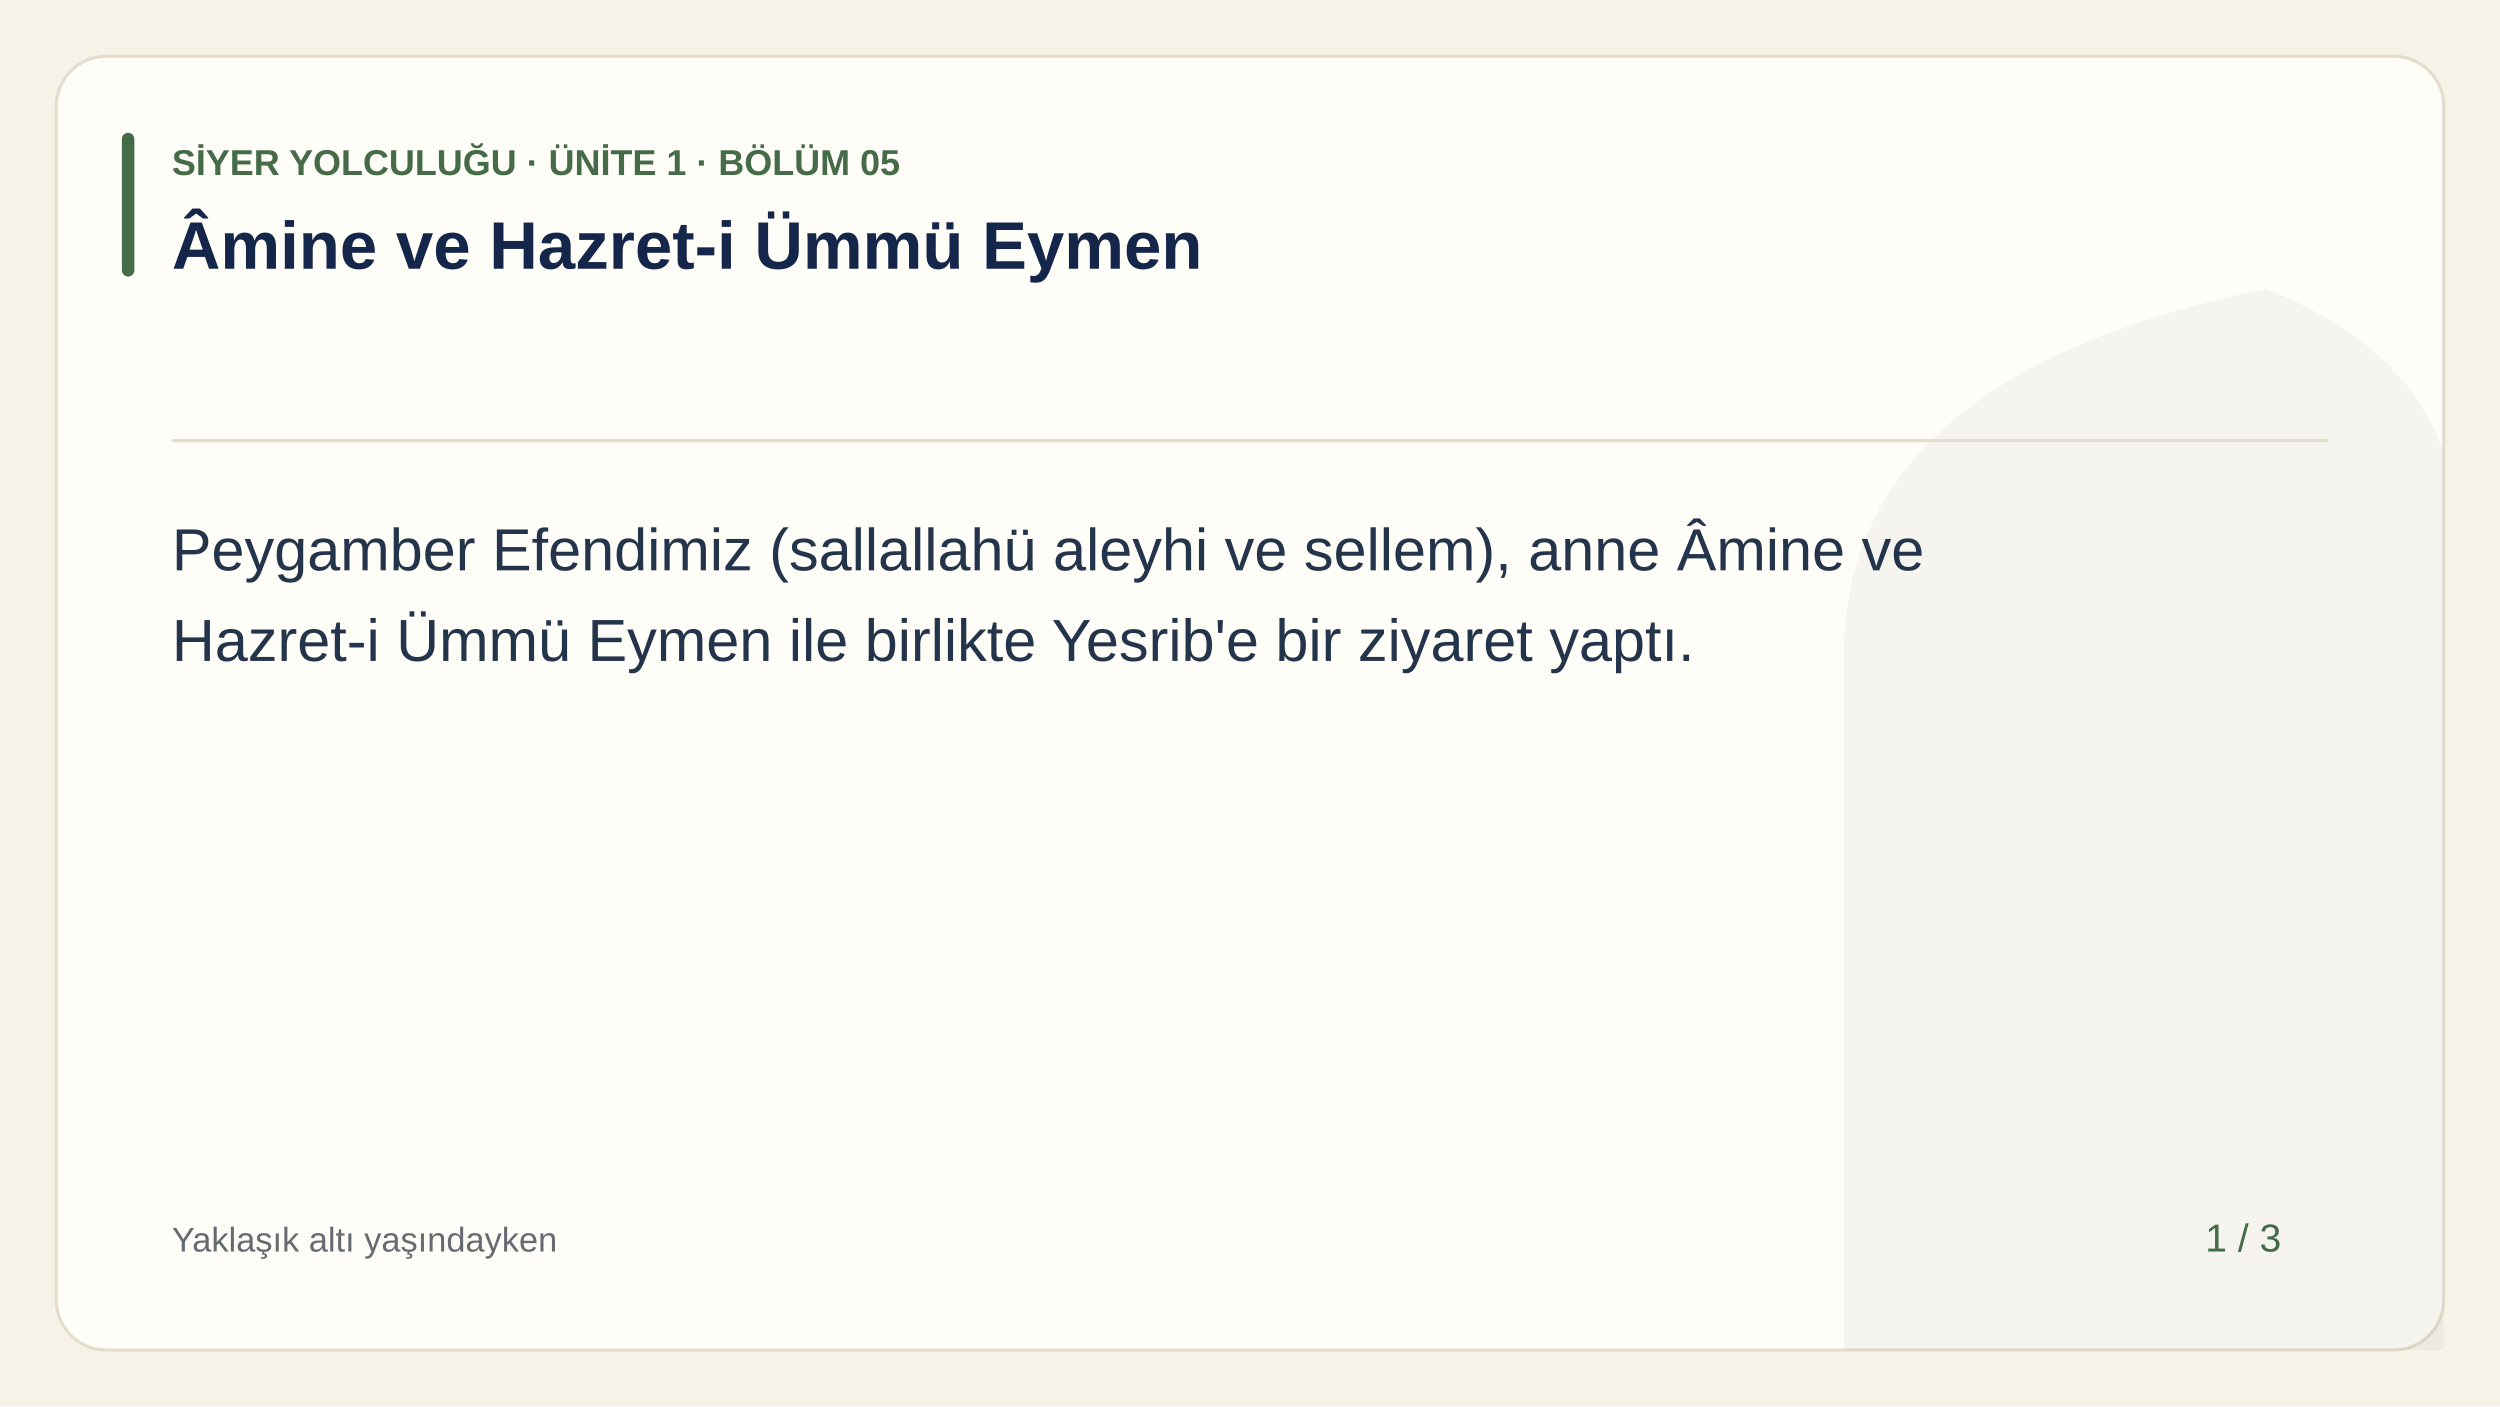
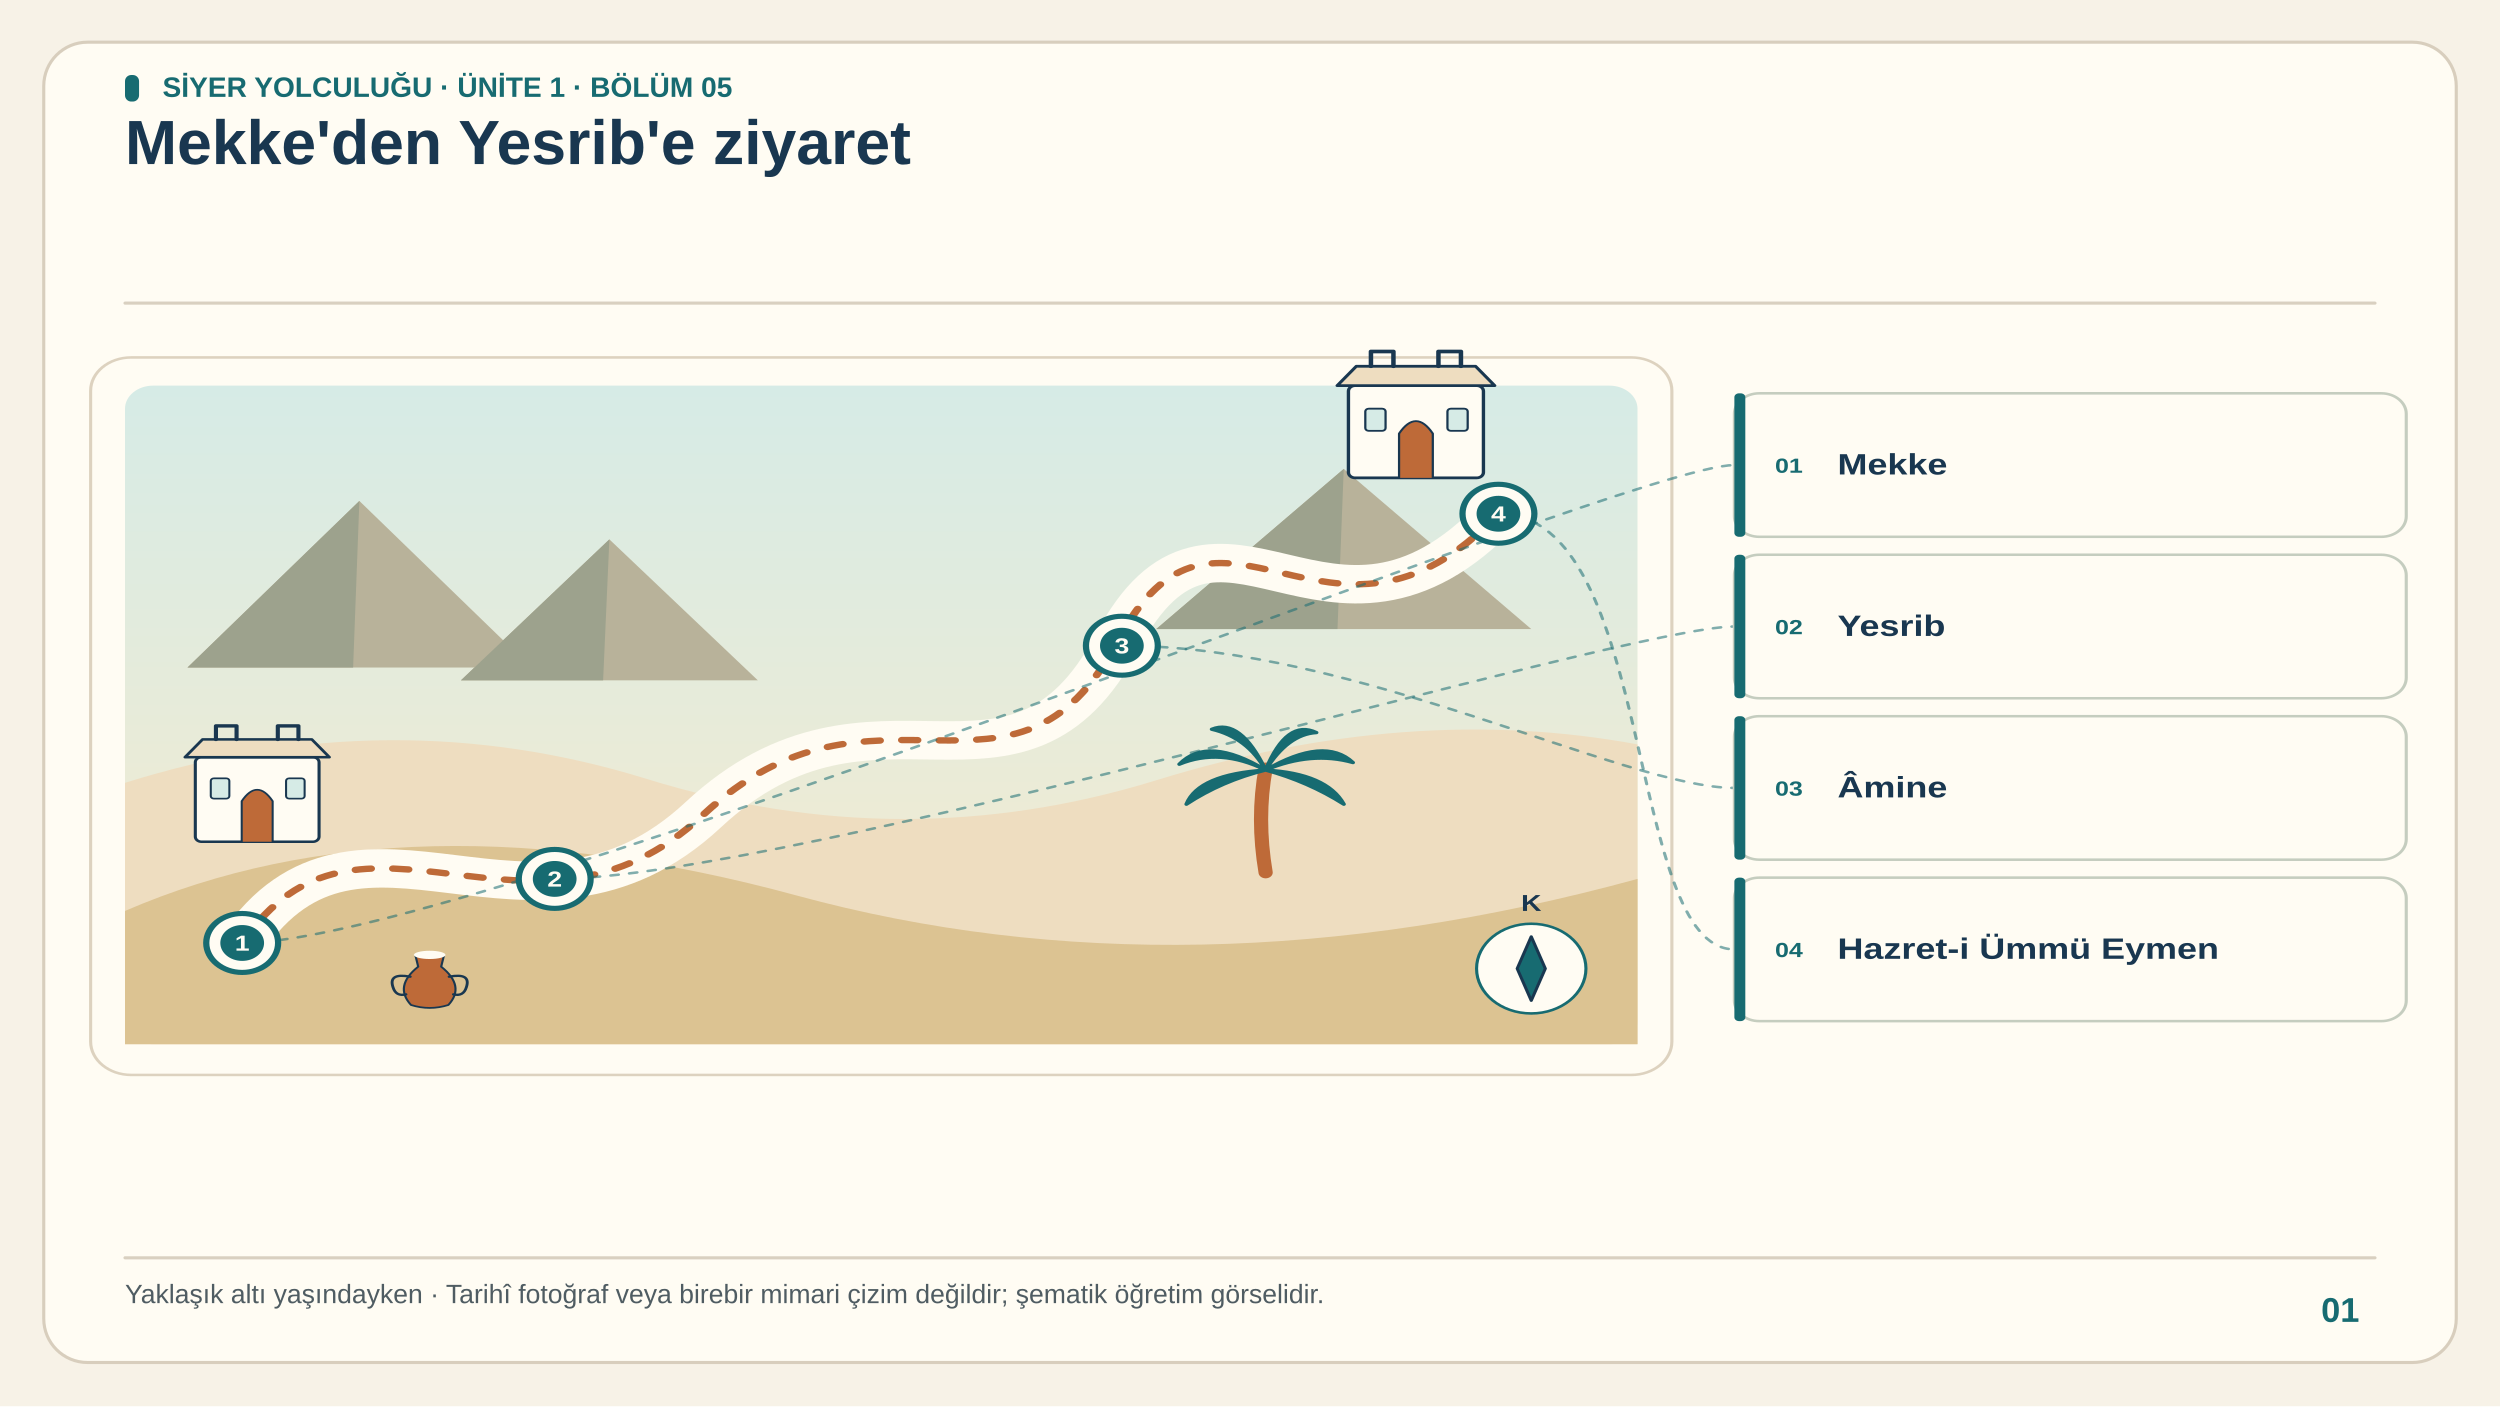
- <svg xmlns="http://www.w3.org/2000/svg" width="1600" height="900" viewBox="0 0 1600 900" role="img" aria-labelledby="title desc">
-   <rect width="1600" height="900" fill="#f7f2e8" />
-   <rect x="36" y="36" width="1528" height="828" rx="32" fill="#fffdf7" stroke="#e5ddcc" stroke-width="2" />
-   <path d="M1180 864V420Q1180 240 1450 185Q1540 220 1564 290V864" fill="#14264a" opacity=".045" />
-   <rect x="78" y="85" width="8" height="92" rx="4" fill="#456b49" />
-   <text x="110" y="112" fill="#456b49" font-family="Arial,sans-serif" font-size="23" font-weight="700">SİYER YOLCULUĞU · ÜNİTE 1 · BÖLÜM 05</text>
-   <text x="110" y="172" fill="#14264a" font-family="Arial,sans-serif" font-size="43" font-weight="700">Âmine ve Hazret-i Ümmü Eymen</text>
-   <line x1="110" y1="282" x2="1490" y2="282" stroke="#e5ddcc" stroke-width="2" />
-   <text x="110" y="365" fill="#24344b" font-family="Arial,sans-serif" font-size="38">Peygamber Efendimiz (sallallahü aleyhi ve sellem), anne Âmine ve</text>
-   <text x="110" y="423" fill="#24344b" font-family="Arial,sans-serif" font-size="38">Hazret-i Ümmü Eymen ile birlikte Yesrib'e bir ziyaret yaptı.</text>
-   <text x="110" y="801" fill="#656b70" font-family="Arial,sans-serif" font-size="22">Yaklaşık altı yaşındayken</text>
-   <text x="1460" y="801" text-anchor="end" fill="#456b49" font-family="Arial,sans-serif" font-size="25">1 / 3</text>
+ <svg xmlns="http://www.w3.org/2000/svg" width="1600" height="900" viewBox="0 0 1600 900" role="img" aria-labelledby="f5_0title f5_0desc">
+   <defs>
+     <linearGradient id="f5_0sky" x1="0" y1="0" x2="0" y2="1">
+       <stop stop-color="#D6EBE6" />
+       <stop offset="1" stop-color="#F8EBCD" />
+     </linearGradient>
+     <linearGradient id="f5_0wood">
+       <stop stop-color="#C79560" />
+       <stop offset="1" stop-color="#E2BE80" />
+     </linearGradient>
+     <filter id="f5_0shadow" x="-15%" y="-15%" width="130%" height="140%">
+       <feDropShadow dx="0" dy="6" stdDeviation="7" flood-color="#193750" flood-opacity=".12" />
+     </filter>
+   </defs>
+   <rect x="0" y="0" width="1600" height="900" rx="0" fill="#F7F2E7" stroke="none" stroke-width="1" />
+   <rect x="28" y="27" width="1544" height="845" rx="28" fill="#FFFCF3" stroke="#D8CEBD" stroke-width="2" />
+   <rect x="80" y="48" width="9" height="17" rx="4" fill="#176B71" stroke="none" stroke-width="1" />
+   <text x="104" y="62" font-family="Arial, sans-serif" font-size="18" fill="#176B71" font-weight="700" text-anchor="start">SİYER YOLCULUĞU · ÜNİTE 1 · BÖLÜM 05</text>
+   <text x="80" y="105" font-family="Arial, sans-serif" font-size="40" fill="#193750" font-weight="700" text-anchor="start">Mekke'den Yesrib'e ziyaret</text>
+   <path d="M80 194 H1520" fill="none" stroke="#D9D0C0" stroke-width="2" stroke-linecap="round" stroke-linejoin="round" />
+   <g transform="translate(0 50) scale(1 .82)">
+     <rect x="58" y="218" width="1012" height="560" rx="26" fill="#FFFCF3" stroke="#DDD2BF" stroke-width="2" />
+     <rect x="80" y="240" width="968" height="514" rx="18" fill="url(#f5_0sky)" stroke="none" stroke-width="1" />
+     <path d="M80 550 Q250 485 414 547 T740 548 T1048 520 V754 H80 Z" fill="#EEDDC0" stroke="none" stroke-width="0" stroke-linecap="round" stroke-linejoin="round" />
+     <path d="M80 650 Q260 555 510 638 T1048 625 V754 H80 Z" fill="#DCC392" stroke="none" stroke-width="0" stroke-linecap="round" stroke-linejoin="round" />
+     <path d="M120 460 L230 330 L340 460 Z" fill="#B8B29A" stroke="none" stroke-width="0" stroke-linecap="round" stroke-linejoin="round" />
+     <path d="M120 460 L230 330 L226 460 Z" fill="#9DA28D" stroke="none" stroke-width="0" stroke-linecap="round" stroke-linejoin="round" />
+     <path d="M295 470 L390 360 L485 470 Z" fill="#B8B29A" stroke="none" stroke-width="0" stroke-linecap="round" stroke-linejoin="round" />
+     <path d="M295 470 L390 360 L386 470 Z" fill="#9DA28D" stroke="none" stroke-width="0" stroke-linecap="round" stroke-linejoin="round" />
+     <path d="M740 430 L860 305 L980 430 Z" fill="#B8B29A" stroke="none" stroke-width="0" stroke-linecap="round" stroke-linejoin="round" />
+     <path d="M740 430 L860 305 L856 430 Z" fill="#9DA28D" stroke="none" stroke-width="0" stroke-linecap="round" stroke-linejoin="round" />
+     <path d="M155 675 C230 540 340 700 450 575 S650 590 715 440 S850 480 959 340" fill="none" stroke="#FFFCF3" stroke-width="30" stroke-linecap="round" stroke-linejoin="round" />
+     <path d="M155 675 C230 540 340 700 450 575 S650 590 715 440 S850 480 959 340" fill="none" stroke="#BE6A38" stroke-width="5" stroke-linecap="round" stroke-linejoin="round" stroke-dasharray="10 14" />
+     <circle cx="155" cy="675" r="20" fill="#FFFCF3" stroke="#176B71" stroke-width="4" />
+     <text x="155" y="682" font-family="Arial, sans-serif" font-size="20" fill="#193750" font-weight="700" text-anchor="middle">1</text>
+     <circle cx="355" cy="625" r="20" fill="#FFFCF3" stroke="#176B71" stroke-width="4" />
+     <text x="355" y="632" font-family="Arial, sans-serif" font-size="20" fill="#193750" font-weight="700" text-anchor="middle">2</text>
+     <circle cx="718" cy="443" r="20" fill="#FFFCF3" stroke="#176B71" stroke-width="4" />
+     <text x="718" y="450" font-family="Arial, sans-serif" font-size="20" fill="#193750" font-weight="700" text-anchor="middle">3</text>
+     <circle cx="959" cy="340" r="20" fill="#FFFCF3" stroke="#176B71" stroke-width="4" />
+     <text x="959" y="347" font-family="Arial, sans-serif" font-size="20" fill="#193750" font-weight="700" text-anchor="middle">4</text>
+     <g transform="translate(125 530) scale(0.66)">
+       <rect x="0" y="0" width="120" height="100" rx="6" fill="#FFFCF3" stroke="#193750" stroke-width="3" />
+       <path d="M-10 0 H130 L113 -21 H7 Z" fill="#EEDDC0" stroke="#193750" stroke-width="3" stroke-linecap="round" stroke-linejoin="round" />
+       <path d="M45 100 V52 Q60 25 75 52 V100" fill="#BE6A38" stroke="#193750" stroke-width="2" stroke-linecap="round" stroke-linejoin="round" />
+       <rect x="15" y="25" width="18" height="24" rx="3" fill="#D6EBE6" stroke="#193750" stroke-width="2" />
+       <rect x="88" y="25" width="18" height="24" rx="3" fill="#D6EBE6" stroke="#193750" stroke-width="2" />
+       <path d="M20 -21 V-37 H40 V-21 M80 -21 V-37 H100 V-21" fill="none" stroke="#193750" stroke-width="4" stroke-linecap="round" stroke-linejoin="round" />
+     </g>
+     <g transform="translate(863 240) scale(0.72)">
+       <rect x="0" y="0" width="120" height="100" rx="6" fill="#FFFCF3" stroke="#193750" stroke-width="3" />
+       <path d="M-10 0 H130 L113 -21 H7 Z" fill="#EEDDC0" stroke="#193750" stroke-width="3" stroke-linecap="round" stroke-linejoin="round" />
+       <path d="M45 100 V52 Q60 25 75 52 V100" fill="#BE6A38" stroke="#193750" stroke-width="2" stroke-linecap="round" stroke-linejoin="round" />
+       <rect x="15" y="25" width="18" height="24" rx="3" fill="#D6EBE6" stroke="#193750" stroke-width="2" />
+       <rect x="88" y="25" width="18" height="24" rx="3" fill="#D6EBE6" stroke="#193750" stroke-width="2" />
+       <path d="M20 -21 V-37 H40 V-21 M80 -21 V-37 H100 V-21" fill="none" stroke="#193750" stroke-width="4" stroke-linecap="round" stroke-linejoin="round" />
+     </g>
+     <g transform="translate(810 620) scale(0.65)">
+       <path d="M0 0 Q-9 -65 0 -125" fill="none" stroke="#BE6A38" stroke-width="14" stroke-linecap="round" stroke-linejoin="round" />
+       <path d="M0 -123 Q-57 -165 -85 -130 Q-45 -150 0 -123 M0 -123 Q58 -164 86 -132 Q45 -146 0 -123 M0 -123 Q-25 -186 -53 -172 Q-18 -162 0 -123 M0 -123 Q21 -185 50 -168 Q22 -166 0 -123 M0 -123 Q-66 -118 -78 -82 Q-43 -110 0 -123 M0 -123 Q60 -119 77 -82 Q42 -109 0 -123" fill="#176B71" stroke="#176B71" stroke-width="4" stroke-linecap="round" stroke-linejoin="round" />
+     </g>
+     <g transform="translate(275 705) scale(0.46)">
+       <path d="M-20 -45 H20 L16 -25 Q50 8 26 40 Q0 50 -26 40 Q-50 8 -16 -25 Z" fill="#BE6A38" stroke="#193750" stroke-width="3" stroke-linecap="round" stroke-linejoin="round" />
+       <ellipse cx="0" cy="-45" rx="22" ry="7" fill="#FFFCF3" />
+       <path d="M-27 -8 Q-58 -15 -51 10 Q-47 26 -33 22 M27 -8 Q58 -15 51 10 Q47 26 33 22" fill="none" stroke="#193750" stroke-width="4" stroke-linecap="round" stroke-linejoin="round" />
+     </g>
+     <circle cx="980" cy="695" r="35" fill="#FFFCF3" stroke="#176B71" stroke-width="2" />
+     <path d="M980 670 L989 695 980 720 971 695 Z" fill="#176B71" stroke="#193750" stroke-width="2" stroke-linecap="round" stroke-linejoin="round" />
+     <text x="980" y="650" font-family="Arial, sans-serif" font-size="18" fill="#193750" font-weight="700" text-anchor="middle">K</text>
+     <path d="M155 675 C305 675 1040 302 1110 302" fill="none" stroke="#176B71" stroke-width="2" stroke-linecap="round" stroke-linejoin="round" stroke-dasharray="5 7" opacity=".55" />
+     <path d="M355 625 C505 625 1040 428 1110 428" fill="none" stroke="#176B71" stroke-width="2" stroke-linecap="round" stroke-linejoin="round" stroke-dasharray="5 7" opacity=".55" />
+     <path d="M718 443 C868 443 1040 554 1110 554" fill="none" stroke="#176B71" stroke-width="2" stroke-linecap="round" stroke-linejoin="round" stroke-dasharray="5 7" opacity=".55" />
+     <path d="M959 340 C1060 340 1040 680 1110 680" fill="none" stroke="#176B71" stroke-width="2" stroke-linecap="round" stroke-linejoin="round" stroke-dasharray="5 7" opacity=".55" />
+     <rect x="1110" y="246" width="430" height="112" rx="16" fill="#FFFCF3" stroke="#C5CDBF" stroke-width="2" />
+     <rect x="1110" y="246" width="7" height="112" rx="3" fill="#176B71" stroke="none" stroke-width="1" />
+     <text x="1136" y="308" font-family="Arial, sans-serif" font-size="16" fill="#176B71" font-weight="700" text-anchor="start">01</text>
+     <text x="1176" y="309.36" font-family="Arial, sans-serif" font-size="23" fill="#193750" font-weight="600" text-anchor="start">Mekke</text>
+     <circle cx="155" cy="675" r="23" fill="#FFFCF3" stroke="#176B71" stroke-width="4" />
+     <circle cx="155" cy="675" r="14" fill="#176B71" stroke="none" stroke-width="1" />
+     <text x="155" y="681" font-family="Arial, sans-serif" font-size="17" fill="#FFFCF3" font-weight="700" text-anchor="middle">1</text>
+     <rect x="1110" y="372" width="430" height="112" rx="16" fill="#FFFCF3" stroke="#C5CDBF" stroke-width="2" />
+     <rect x="1110" y="372" width="7" height="112" rx="3" fill="#176B71" stroke="none" stroke-width="1" />
+     <text x="1136" y="434" font-family="Arial, sans-serif" font-size="16" fill="#176B71" font-weight="700" text-anchor="start">02</text>
+     <text x="1176" y="435.36" font-family="Arial, sans-serif" font-size="23" fill="#193750" font-weight="600" text-anchor="start">Yesrib</text>
+     <circle cx="355" cy="625" r="23" fill="#FFFCF3" stroke="#176B71" stroke-width="4" />
+     <circle cx="355" cy="625" r="14" fill="#176B71" stroke="none" stroke-width="1" />
+     <text x="355" y="631" font-family="Arial, sans-serif" font-size="17" fill="#FFFCF3" font-weight="700" text-anchor="middle">2</text>
+     <rect x="1110" y="498" width="430" height="112" rx="16" fill="#FFFCF3" stroke="#C5CDBF" stroke-width="2" />
+     <rect x="1110" y="498" width="7" height="112" rx="3" fill="#176B71" stroke="none" stroke-width="1" />
+     <text x="1136" y="560" font-family="Arial, sans-serif" font-size="16" fill="#176B71" font-weight="700" text-anchor="start">03</text>
+     <text x="1176" y="561.36" font-family="Arial, sans-serif" font-size="23" fill="#193750" font-weight="600" text-anchor="start">Âmine</text>
+     <circle cx="718" cy="443" r="23" fill="#FFFCF3" stroke="#176B71" stroke-width="4" />
+     <circle cx="718" cy="443" r="14" fill="#176B71" stroke="none" stroke-width="1" />
+     <text x="718" y="449" font-family="Arial, sans-serif" font-size="17" fill="#FFFCF3" font-weight="700" text-anchor="middle">3</text>
+     <rect x="1110" y="624" width="430" height="112" rx="16" fill="#FFFCF3" stroke="#C5CDBF" stroke-width="2" />
+     <rect x="1110" y="624" width="7" height="112" rx="3" fill="#176B71" stroke="none" stroke-width="1" />
+     <text x="1136" y="686" font-family="Arial, sans-serif" font-size="16" fill="#176B71" font-weight="700" text-anchor="start">04</text>
+     <text x="1176" y="687.36" font-family="Arial, sans-serif" font-size="23" fill="#193750" font-weight="600" text-anchor="start">Hazret-i Ümmü Eymen</text>
+     <circle cx="959" cy="340" r="23" fill="#FFFCF3" stroke="#176B71" stroke-width="4" />
+     <circle cx="959" cy="340" r="14" fill="#176B71" stroke="none" stroke-width="1" />
+     <text x="959" y="346" font-family="Arial, sans-serif" font-size="17" fill="#FFFCF3" font-weight="700" text-anchor="middle">4</text>
+   </g>
+   <path d="M80 805 H1520" fill="none" stroke="#D9D0C0" stroke-width="2" stroke-linecap="round" stroke-linejoin="round" />
+   <text x="80" y="834" font-family="Arial, sans-serif" font-size="17" fill="#4F5C62" font-weight="500" text-anchor="start">Yaklaşık altı yaşındayken · Tarihî fotoğraf veya birebir mimari çizim değildir; şematik öğretim görselidir.</text>
+   <text x="1510" y="846" font-family="Arial, sans-serif" font-size="22" fill="#176B71" font-weight="700" text-anchor="end">01</text>
</svg>
